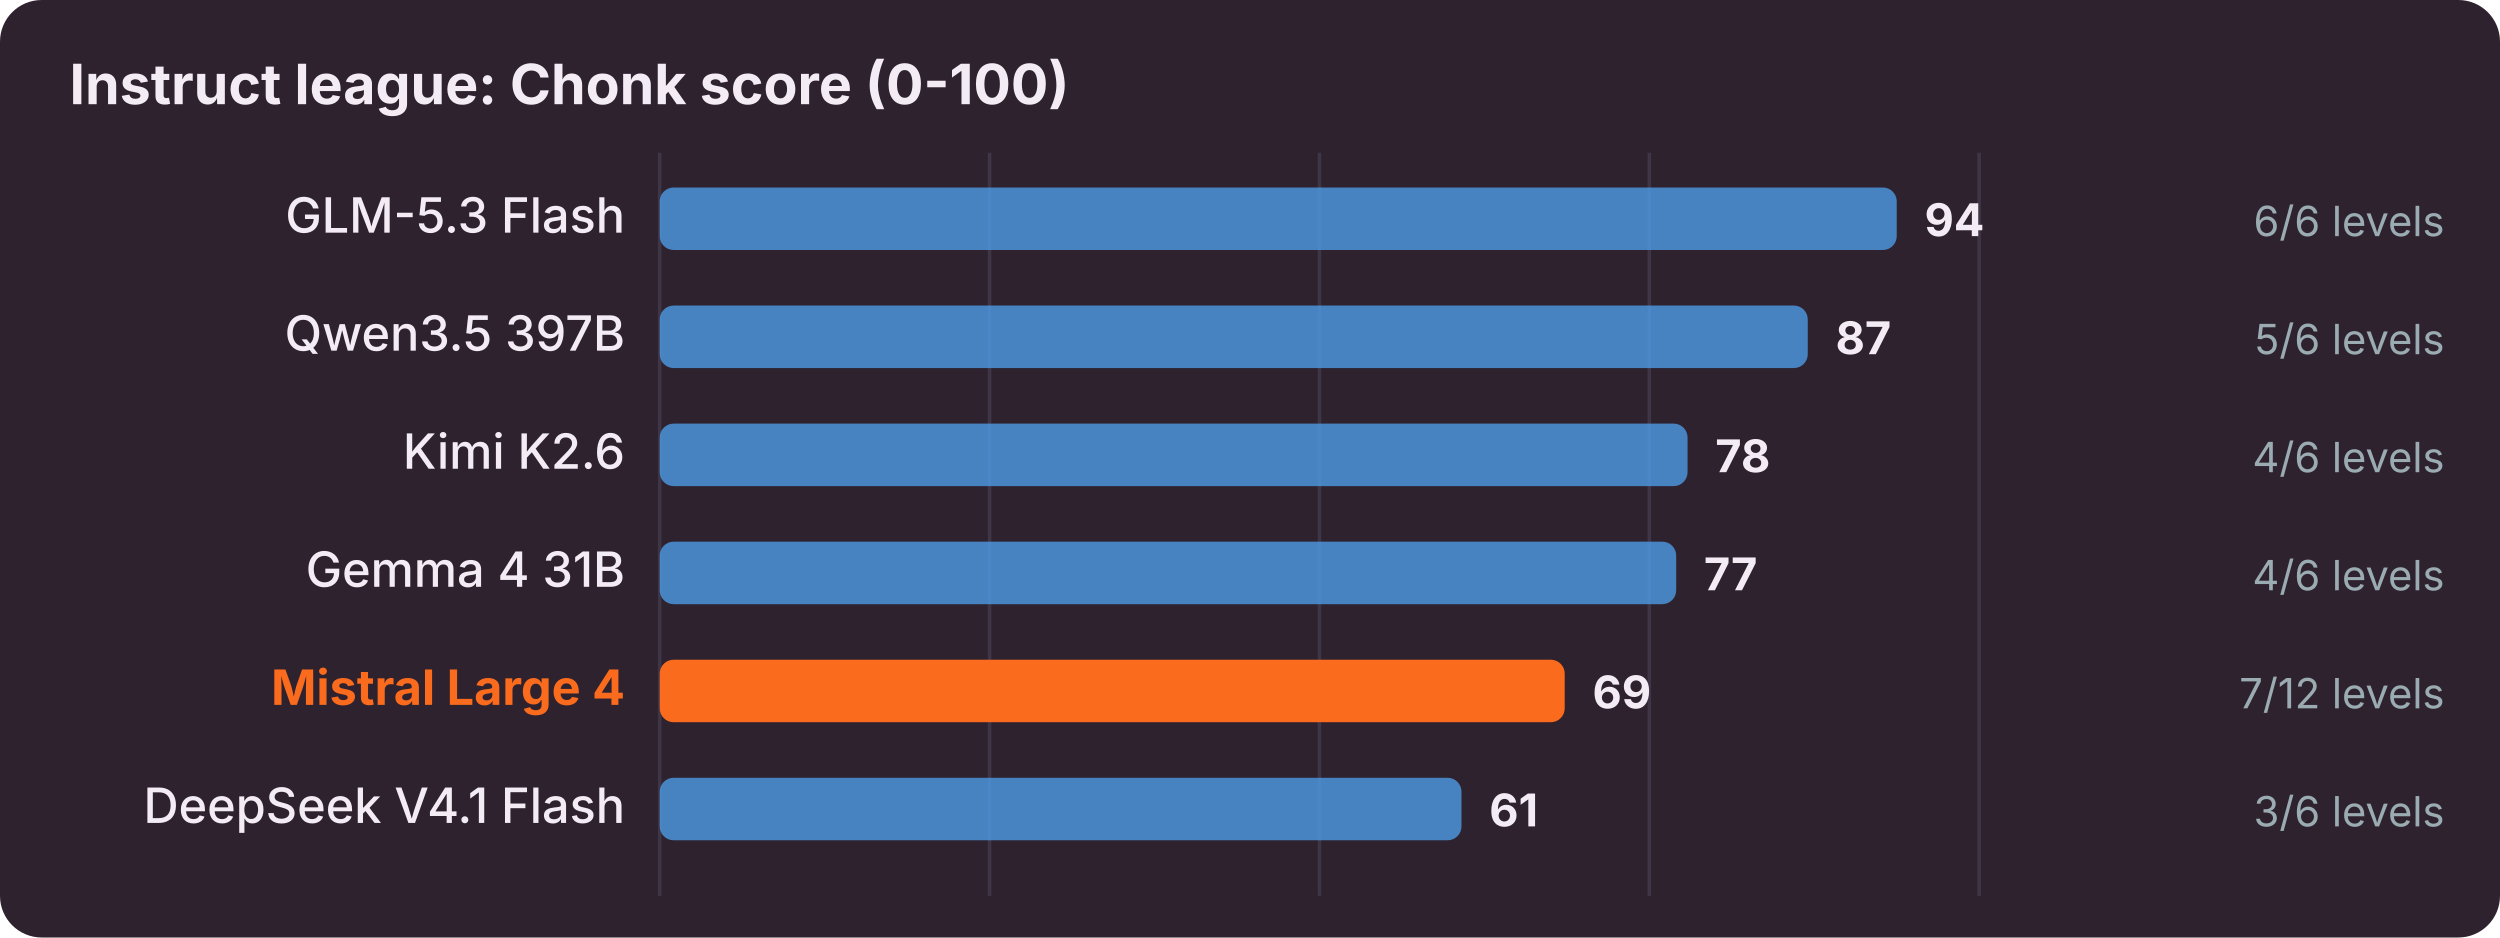
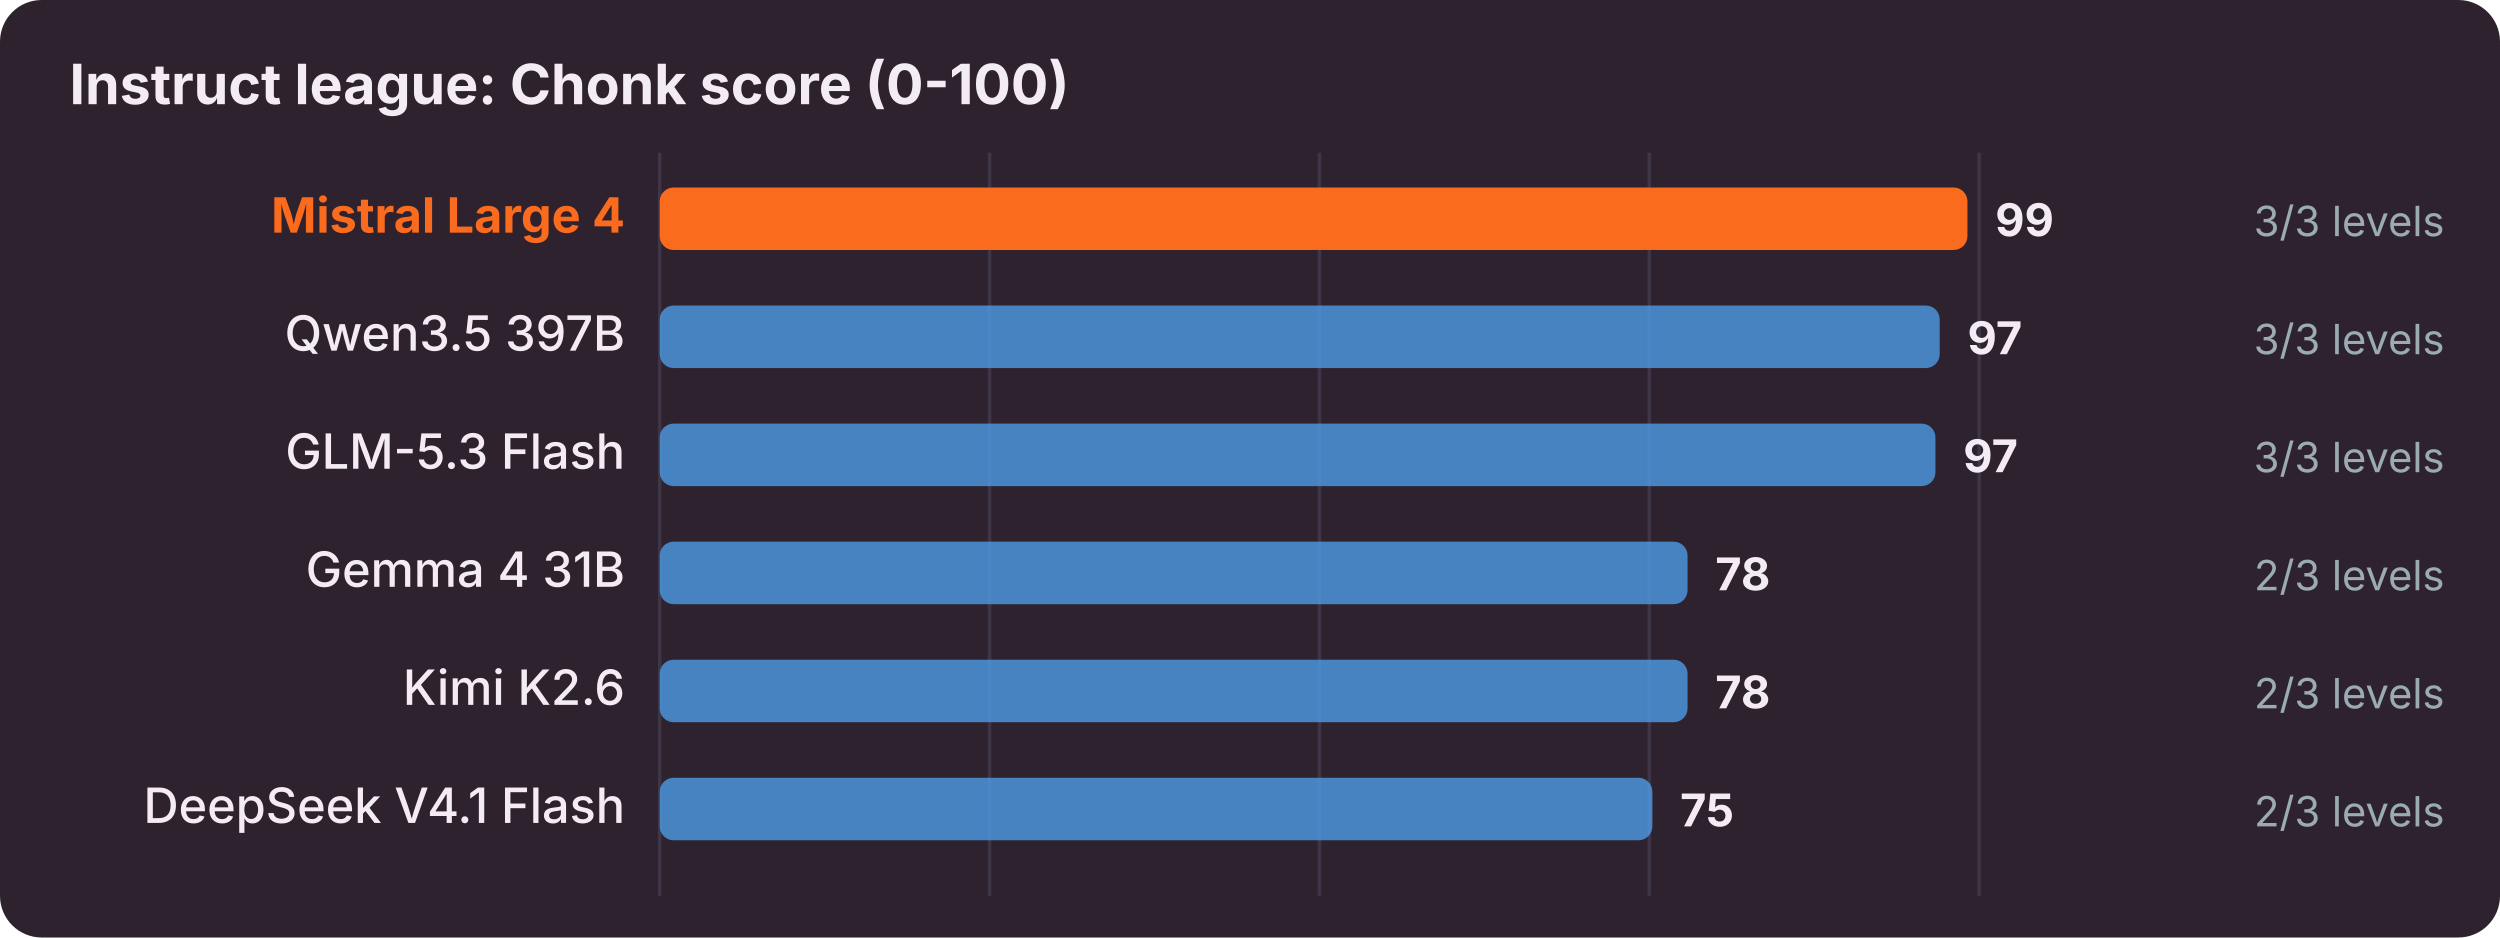
<svg xmlns="http://www.w3.org/2000/svg" viewBox="0 0 720 270" width="720" height="270" font-family="Inter, -apple-system, Segoe UI, Helvetica, Arial, sans-serif" role="img" aria-label="Instruct league: Chonk score (0-100)">
  <rect width="720" height="270" rx="12" fill="#2e222f" />
  <text x="20" y="30" fill="#f3ecf5" font-size="16" font-weight="700">Instruct league: Chonk score (0-100)</text>
  <line x1="190" y1="44" x2="190" y2="258" stroke="#3e3546" />
  <line x1="285" y1="44" x2="285" y2="258" stroke="#3e3546" />
  <line x1="380" y1="44" x2="380" y2="258" stroke="#3e3546" />
  <line x1="475" y1="44" x2="475" y2="258" stroke="#3e3546" />
  <line x1="570" y1="44" x2="570" y2="258" stroke="#3e3546" />
-   <text x="180" y="67" text-anchor="end" fill="#f3ecf5" font-size="14" font-weight="500">GLM-5.3 Flash</text>
-   <rect x="190" y="54" width="356.26" height="18" rx="4" fill="#4d9be6" opacity="0.8" />
-   <text x="554.26" y="68" fill="#f3ecf5" font-size="13" font-weight="700">94</text>
-   <text x="704" y="68" text-anchor="end" fill="#9babb2" font-size="12">6/6 levels</text>
+   <text x="180" y="67" text-anchor="end" fill="#fb6b1d" font-size="14" font-weight="700">Mistral Large 4</text>
+   <rect x="190" y="54" width="376.622" height="18" rx="4" fill="#fb6b1d" opacity="1" />
+   <text x="574.622" y="68" fill="#f3ecf5" font-size="13" font-weight="700">99</text>
+   <text x="704" y="68" text-anchor="end" fill="#9babb2" font-size="12">3/3 levels</text>
  <text x="180" y="101" text-anchor="end" fill="#f3ecf5" font-size="14" font-weight="500">Qwen3.5 397B</text>
-   <rect x="190" y="88" width="330.638" height="18" rx="4" fill="#4d9be6" opacity="0.8" />
-   <text x="528.638" y="102" fill="#f3ecf5" font-size="13" font-weight="700">87</text>
-   <text x="704" y="102" text-anchor="end" fill="#9babb2" font-size="12">5/6 levels</text>
-   <text x="180" y="135" text-anchor="end" fill="#f3ecf5" font-size="14" font-weight="500">Kimi K2.6</text>
-   <rect x="190" y="122" width="296.016" height="18" rx="4" fill="#4d9be6" opacity="0.8" />
-   <text x="494.016" y="136" fill="#f3ecf5" font-size="13" font-weight="700">78</text>
-   <text x="704" y="136" text-anchor="end" fill="#9babb2" font-size="12">4/6 levels</text>
+   <rect x="190" y="88" width="368.638" height="18" rx="4" fill="#4d9be6" opacity="0.8" />
+   <text x="566.638" y="102" fill="#f3ecf5" font-size="13" font-weight="700">97</text>
+   <text x="704" y="102" text-anchor="end" fill="#9babb2" font-size="12">3/3 levels</text>
+   <text x="180" y="135" text-anchor="end" fill="#f3ecf5" font-size="14" font-weight="500">GLM-5.3 Flash</text>
+   <rect x="190" y="122" width="367.41" height="18" rx="4" fill="#4d9be6" opacity="0.8" />
+   <text x="565.41" y="136" fill="#f3ecf5" font-size="13" font-weight="700">97</text>
+   <text x="704" y="136" text-anchor="end" fill="#9babb2" font-size="12">3/3 levels</text>
  <text x="180" y="169" text-anchor="end" fill="#f3ecf5" font-size="14" font-weight="500">Gemma 4 31B</text>
-   <rect x="190" y="156" width="292.744" height="18" rx="4" fill="#4d9be6" opacity="0.8" />
-   <text x="490.744" y="170" fill="#f3ecf5" font-size="13" font-weight="700">77</text>
-   <text x="704" y="170" text-anchor="end" fill="#9babb2" font-size="12">4/6 levels</text>
-   <text x="180" y="203" text-anchor="end" fill="#fb6b1d" font-size="14" font-weight="700">Mistral Large 4</text>
-   <rect x="190" y="190" width="260.636" height="18" rx="4" fill="#fb6b1d" opacity="1" />
-   <text x="458.636" y="204" fill="#f3ecf5" font-size="13" font-weight="700">69</text>
-   <text x="704" y="204" text-anchor="end" fill="#9babb2" font-size="12">7/12 levels</text>
+   <rect x="190" y="156" width="296.016" height="18" rx="4" fill="#4d9be6" opacity="0.8" />
+   <text x="494.016" y="170" fill="#f3ecf5" font-size="13" font-weight="700">78</text>
+   <text x="704" y="170" text-anchor="end" fill="#9babb2" font-size="12">2/3 levels</text>
+   <text x="180" y="203" text-anchor="end" fill="#f3ecf5" font-size="14" font-weight="500">Kimi K2.6</text>
+   <rect x="190" y="190" width="296.016" height="18" rx="4" fill="#4d9be6" opacity="0.8" />
+   <text x="494.016" y="204" fill="#f3ecf5" font-size="13" font-weight="700">78</text>
+   <text x="704" y="204" text-anchor="end" fill="#9babb2" font-size="12">2/3 levels</text>
  <text x="180" y="237" text-anchor="end" fill="#f3ecf5" font-size="14" font-weight="500">DeepSeek V4.1 Flash</text>
-   <rect x="190" y="224" width="230.908" height="18" rx="4" fill="#4d9be6" opacity="0.8" />
-   <text x="428.908" y="238" fill="#f3ecf5" font-size="13" font-weight="700">61</text>
-   <text x="704" y="238" text-anchor="end" fill="#9babb2" font-size="12">3/6 levels</text>
+   <rect x="190" y="224" width="285.883" height="18" rx="4" fill="#4d9be6" opacity="0.8" />
+   <text x="483.883" y="238" fill="#f3ecf5" font-size="13" font-weight="700">75</text>
+   <text x="704" y="238" text-anchor="end" fill="#9babb2" font-size="12">2/3 levels</text>
</svg>
